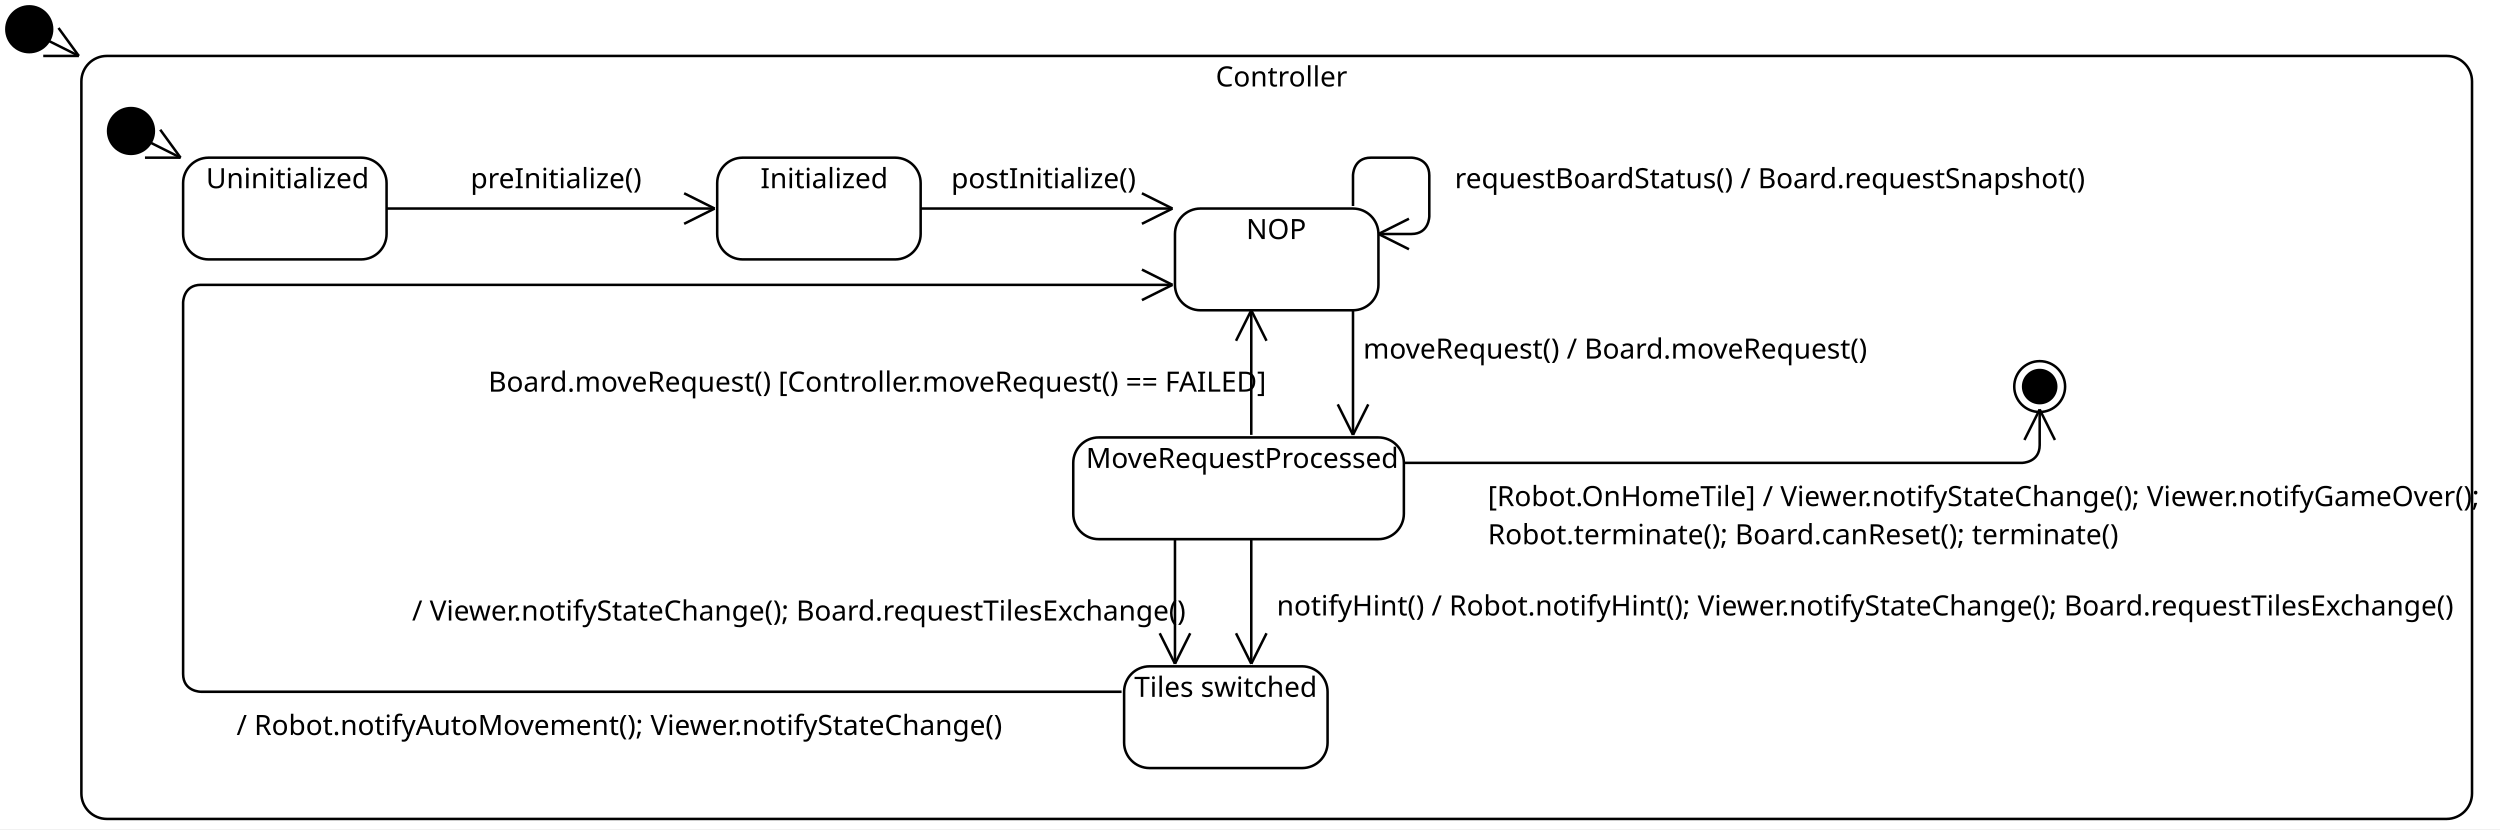
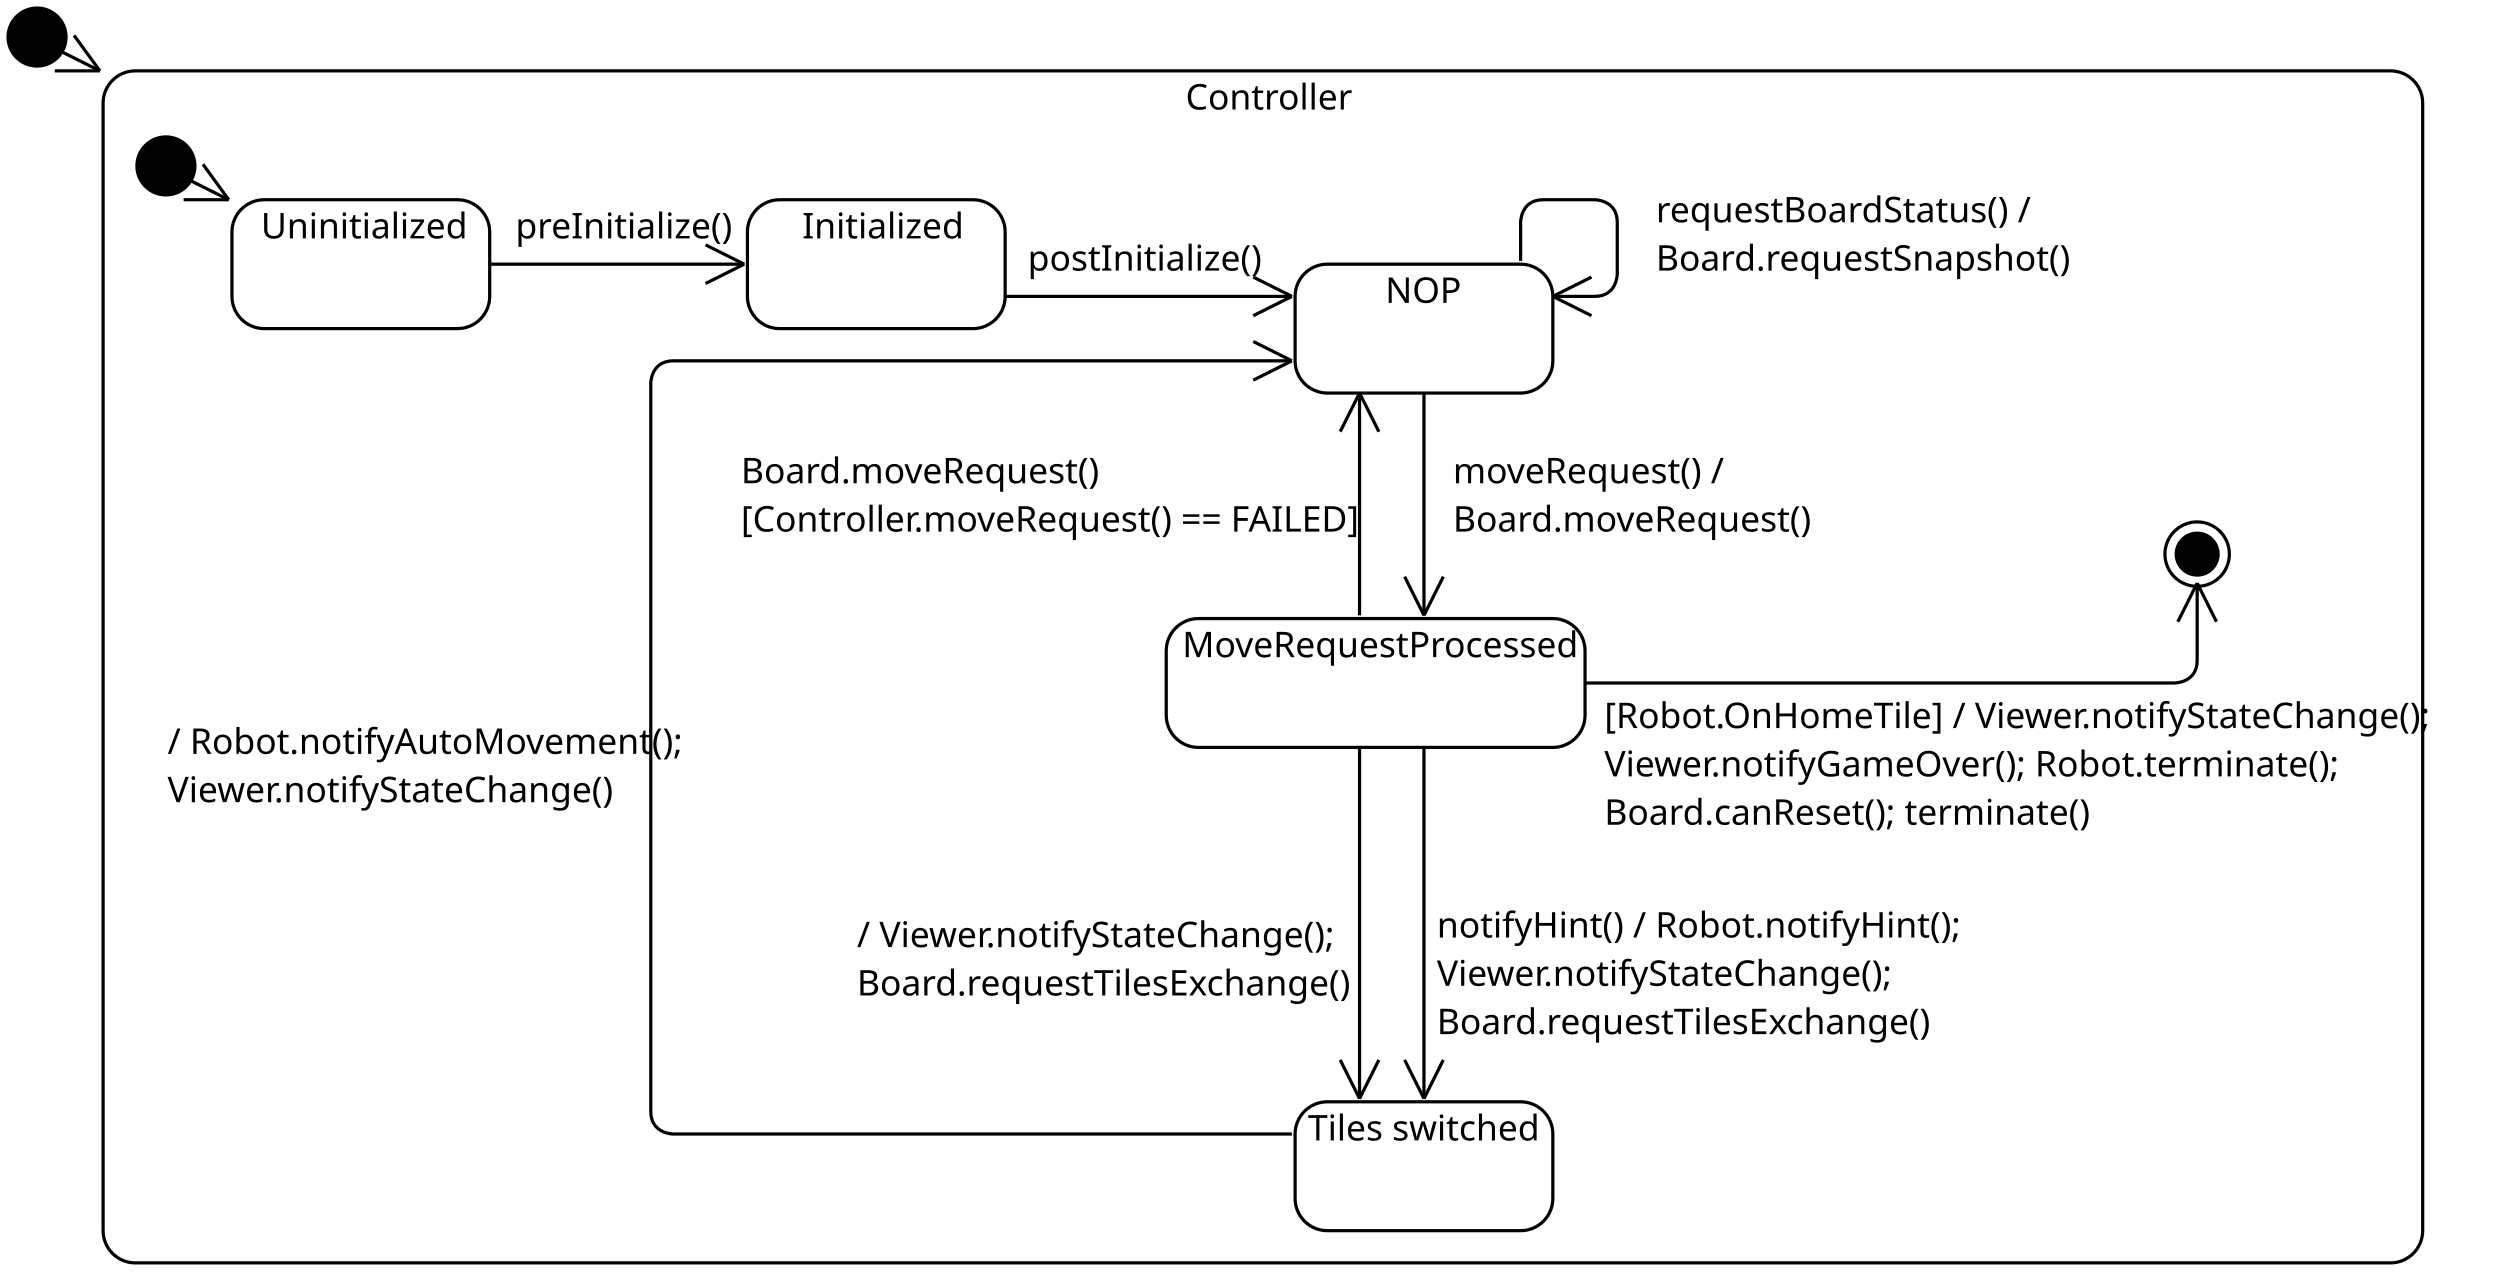
- <svg xmlns="http://www.w3.org/2000/svg" fill-opacity="0" color-rendering="auto" color-interpolation="auto" stroke="rgb(0,0,0)" text-rendering="auto" stroke-linecap="square" width="983" stroke-miterlimit="10" stroke-opacity="0" shape-rendering="auto" fill="rgb(0,0,0)" stroke-dasharray="none" font-weight="normal" stroke-width="1" height="326" font-family="'Dialog'" font-style="normal" stroke-linejoin="miter" font-size="12" stroke-dashoffset="0" image-rendering="auto">
+ <svg xmlns="http://www.w3.org/2000/svg" fill-opacity="0" color-rendering="auto" color-interpolation="auto" stroke="rgb(0,0,0)" text-rendering="auto" stroke-linecap="square" width="776" stroke-miterlimit="10" stroke-opacity="0" shape-rendering="auto" fill="rgb(0,0,0)" stroke-dasharray="none" font-weight="normal" stroke-width="1" height="396" font-family="'Dialog'" font-style="normal" stroke-linejoin="miter" font-size="12" stroke-dashoffset="0" image-rendering="auto">
  <defs id="genericDefs" />
  <g>
    <defs id="defs1">
      <clipPath clipPathUnits="userSpaceOnUse" id="clipPath1">
        <path d="M-7 -7 L31 -7 L31 31 L-7 31 L-7 -7 Z" />
      </clipPath>
      <clipPath clipPathUnits="userSpaceOnUse" id="clipPath2">
-         <path d="M-7 -7 L951 -7 L951 311 L-7 311 L-7 -7 Z" />
+         <path d="M-7 -7 L731 -7 L731 381 L-7 381 L-7 -7 Z" />
      </clipPath>
      <clipPath clipPathUnits="userSpaceOnUse" id="clipPath3">
-         <path d="M-7 -7 L951 -7 L951 296 L-7 296 L-7 -7 Z" />
+         <path d="M-7 -7 L731 -7 L731 366 L-7 366 L-7 -7 Z" />
      </clipPath>
      <clipPath clipPathUnits="userSpaceOnUse" id="clipPath4">
        <path d="M-7 -7 L91 -7 L91 51 L-7 51 L-7 -7 Z" />
      </clipPath>
      <clipPath clipPathUnits="userSpaceOnUse" id="clipPath5">
        <path d="M-7 -7 L141 -7 L141 51 L-7 51 L-7 -7 Z" />
      </clipPath>
      <clipPath clipPathUnits="userSpaceOnUse" id="clipPath6">
        <path d="M-80 -15 L160 -15 L160 30 L-80 30 L-80 -15 Z" />
      </clipPath>
      <clipPath clipPathUnits="userSpaceOnUse" id="clipPath7">
        <path d="M-130 -15 L260 -15 L260 30 L-130 30 L-130 -15 Z" />
      </clipPath>
      <clipPath clipPathUnits="userSpaceOnUse" id="clipPath8">
-         <path d="M-940 -15 L1880 -15 L1880 30 L-940 30 L-940 -15 Z" />
+         <path d="M-720 -15 L1440 -15 L1440 30 L-720 30 L-720 -15 Z" />
      </clipPath>
      <clipPath clipPathUnits="userSpaceOnUse" id="clipPath9">
        <path d="M0 0 L134 0 L134 134 L0 134 L0 0 Z" />
      </clipPath>
      <clipPath clipPathUnits="userSpaceOnUse" id="clipPath10">
-         <path d="M0 0 L104 0 L104 153 L0 153 L0 0 Z" />
+         <path d="M0 0 L104 0 L104 173 L0 173 L0 0 Z" />
      </clipPath>
      <clipPath clipPathUnits="userSpaceOnUse" id="clipPath11">
-         <path d="M0 0 L354 0 L354 125 L0 125 L0 0 Z" />
+         <path d="M0 0 L294 0 L294 135 L0 135 L0 0 Z" />
      </clipPath>
      <clipPath clipPathUnits="userSpaceOnUse" id="clipPath12">
-         <path d="M0 0 L203 0 L203 104 L0 104 L0 0 Z" />
+         <path d="M0 0 L193 0 L193 104 L0 104 L0 0 Z" />
      </clipPath>
      <clipPath clipPathUnits="userSpaceOnUse" id="clipPath13">
-         <path d="M0 0 L493 0 L493 264 L0 264 L0 0 Z" />
+         <path d="M0 0 L104 0 L104 213 L0 213 L0 0 Z" />
      </clipPath>
      <clipPath clipPathUnits="userSpaceOnUse" id="clipPath14">
+         <path d="M0 0 L303 0 L303 344 L0 344 L0 0 Z" />
+       </clipPath>
+       <clipPath clipPathUnits="userSpaceOnUse" id="clipPath15">
        <path d="M0 0 L116 0 L116 110 L0 110 L0 0 Z" />
      </clipPath>
-       <clipPath clipPathUnits="userSpaceOnUse" id="clipPath15">
-         <path d="M0 0 L233 0 L233 104 L0 104 L0 0 Z" />
-       </clipPath>
      <clipPath clipPathUnits="userSpaceOnUse" id="clipPath16">
+         <path d="M0 0 L183 0 L183 104 L0 104 L0 0 Z" />
+       </clipPath>
+       <clipPath clipPathUnits="userSpaceOnUse" id="clipPath17">
        <path d="M-83 -15 L166 -15 L166 30 L-83 30 L-83 -15 Z" />
      </clipPath>
-       <clipPath clipPathUnits="userSpaceOnUse" id="clipPath17">
-         <path d="M-308 -16 L616 -16 L616 32 L-308 32 L-308 -16 Z" />
-       </clipPath>
      <clipPath clipPathUnits="userSpaceOnUse" id="clipPath18">
-         <path d="M-463 -15 L926 -15 L926 30 L-463 30 L-463 -15 Z" />
+         <path d="M-190 -50 L380 -50 L380 100 L-190 100 L-190 -50 Z" />
      </clipPath>
      <clipPath clipPathUnits="userSpaceOnUse" id="clipPath19">
-         <path d="M-315 -15 L630 -15 L630 30 L-315 30 L-315 -15 Z" />
+         <path d="M-180 -60 L360 -60 L360 120 L-180 120 L-180 -60 Z" />
      </clipPath>
      <clipPath clipPathUnits="userSpaceOnUse" id="clipPath20">
+         <path d="M-200 -50 L400 -50 L400 100 L-200 100 L-200 -50 Z" />
+       </clipPath>
+       <clipPath clipPathUnits="userSpaceOnUse" id="clipPath21">
        <path d="M-88 -16 L176 -16 L176 32 L-88 32 L-88 -16 Z" />
      </clipPath>
-       <clipPath clipPathUnits="userSpaceOnUse" id="clipPath21">
-         <path d="M-320 -15 L640 -15 L640 30 L-320 30 L-320 -15 Z" />
-       </clipPath>
      <clipPath clipPathUnits="userSpaceOnUse" id="clipPath22">
-         <path d="M-410 -40 L820 -40 L820 80 L-410 80 L-410 -40 Z" />
+         <path d="M-210 -50 L420 -50 L420 100 L-210 100 L-210 -50 Z" />
      </clipPath>
      <clipPath clipPathUnits="userSpaceOnUse" id="clipPath23">
-         <path d="M-320 -30 L640 -30 L640 60 L-320 60 L-320 -30 Z" />
+         <path d="M-300 -50 L600 -50 L600 100 L-300 100 L-300 -50 Z" />
      </clipPath>
      <clipPath clipPathUnits="userSpaceOnUse" id="clipPath24">
-         <path d="M-257 -15 L514 -15 L514 30 L-257 30 L-257 -15 Z" />
+         <path d="M-130 -50 L260 -50 L260 100 L-130 100 L-130 -50 Z" />
+       </clipPath>
+       <clipPath clipPathUnits="userSpaceOnUse" id="clipPath25">
+         <path d="M-150 -60 L300 -60 L300 120 L-150 120 L-150 -60 Z" />
      </clipPath>
    </defs>
    <g fill="white" text-rendering="geometricPrecision" fill-opacity="1" stroke-opacity="1" stroke="white">
-       <rect x="0" width="983" height="326" y="0" stroke="none" />
+       <rect x="0" width="776" height="396" y="0" stroke="none" />
    </g>
    <g font-size="11" transform="translate(2,2)" fill-opacity="1" fill="black" text-rendering="geometricPrecision" font-family="sans-serif" stroke="black" stroke-opacity="1">
      <circle r="9.5" clip-path="url(#clipPath1)" cx="9.5" cy="9.5" stroke="none" />
    </g>
    <g font-size="11" stroke-linecap="butt" transform="translate(32,22)" fill-opacity="1" fill="black" text-rendering="geometricPrecision" font-family="sans-serif" stroke-linejoin="round" stroke="black" stroke-opacity="1" stroke-miterlimit="0">
-       <rect x="0" y="0" clip-path="url(#clipPath2)" fill="none" width="940" rx="10" ry="10" height="300" />
+       <rect x="0" y="0" clip-path="url(#clipPath2)" fill="none" width="720" rx="10" ry="10" height="370" />
    </g>
    <g font-size="11" transform="translate(42,42)" fill-opacity="1" fill="black" text-rendering="geometricPrecision" font-family="sans-serif" stroke="black" stroke-opacity="1">
      <circle r="9.5" clip-path="url(#clipPath1)" cx="9.5" cy="9.5" stroke="none" />
    </g>
-     <g font-size="11" stroke-linecap="butt" transform="translate(282,62)" fill-opacity="1" fill="black" text-rendering="geometricPrecision" font-family="sans-serif" stroke-linejoin="round" stroke="black" stroke-opacity="1" stroke-miterlimit="0">
-       <rect x="0" y="0" clip-path="url(#clipPath4)" fill="none" width="80" rx="10" ry="10" height="40" />
-     </g>
-     <g font-size="11" stroke-linecap="butt" transform="translate(462,82)" fill-opacity="1" fill="black" text-rendering="geometricPrecision" font-family="sans-serif" stroke-linejoin="round" stroke="black" stroke-opacity="1" stroke-miterlimit="0">
-       <rect x="0" y="0" clip-path="url(#clipPath4)" fill="none" width="80" rx="10" ry="10" height="40" />
-     </g>
-     <g font-size="11" stroke-linecap="butt" transform="translate(442,262)" fill-opacity="1" fill="black" text-rendering="geometricPrecision" font-family="sans-serif" stroke-linejoin="round" stroke="black" stroke-opacity="1" stroke-miterlimit="0">
-       <rect x="0" y="0" clip-path="url(#clipPath4)" fill="none" width="80" rx="10" ry="10" height="40" />
-     </g>
-     <g font-size="11" transform="translate(422,172)" fill-opacity="1" fill="white" text-rendering="geometricPrecision" font-family="sans-serif" stroke="white" stroke-opacity="1">
+     <g font-size="11" stroke-linecap="butt" transform="translate(232,62)" fill-opacity="1" fill="black" text-rendering="geometricPrecision" font-family="sans-serif" stroke-linejoin="round" stroke="black" stroke-opacity="1" stroke-miterlimit="0">
+       <rect x="0" y="0" clip-path="url(#clipPath4)" fill="none" width="80" rx="10" ry="10" height="40" />
+     </g>
+     <g font-size="11" stroke-linecap="butt" transform="translate(402,82)" fill-opacity="1" fill="black" text-rendering="geometricPrecision" font-family="sans-serif" stroke-linejoin="round" stroke="black" stroke-opacity="1" stroke-miterlimit="0">
+       <rect x="0" y="0" clip-path="url(#clipPath4)" fill="none" width="80" rx="10" ry="10" height="40" />
+     </g>
+     <g font-size="11" stroke-linecap="butt" transform="translate(402,342)" fill-opacity="1" fill="black" text-rendering="geometricPrecision" font-family="sans-serif" stroke-linejoin="round" stroke="black" stroke-opacity="1" stroke-miterlimit="0">
+       <rect x="0" y="0" clip-path="url(#clipPath4)" fill="none" width="80" rx="10" ry="10" height="40" />
+     </g>
+     <g font-size="11" transform="translate(362,192)" fill-opacity="1" fill="white" text-rendering="geometricPrecision" font-family="sans-serif" stroke="white" stroke-opacity="1">
      <rect x="0" y="0" clip-path="url(#clipPath5)" width="130" rx="10" ry="10" height="40" stroke="none" />
    </g>
-     <g font-size="11" stroke-linecap="butt" transform="translate(422,172)" fill-opacity="1" fill="black" text-rendering="geometricPrecision" font-family="sans-serif" stroke-linejoin="round" stroke="black" stroke-opacity="1" stroke-miterlimit="0">
+     <g font-size="11" stroke-linecap="butt" transform="translate(362,192)" fill-opacity="1" fill="black" text-rendering="geometricPrecision" font-family="sans-serif" stroke-linejoin="round" stroke="black" stroke-opacity="1" stroke-miterlimit="0">
      <rect x="0" y="0" clip-path="url(#clipPath5)" fill="none" width="130" rx="10" ry="10" height="40" />
    </g>
-     <g font-size="11" transform="translate(792,142)" fill-opacity="1" fill="black" text-rendering="geometricPrecision" font-family="sans-serif" stroke="black" stroke-opacity="1">
+     <g font-size="11" transform="translate(672,162)" fill-opacity="1" fill="black" text-rendering="geometricPrecision" font-family="sans-serif" stroke="black" stroke-opacity="1">
      <circle r="7" clip-path="url(#clipPath1)" cx="10" cy="10" stroke="none" />
      <circle stroke-linecap="butt" clip-path="url(#clipPath1)" fill="none" stroke-linejoin="round" r="10" cx="10" cy="10" stroke-miterlimit="0" />
    </g>
    <g font-size="11" transform="translate(72,62)" fill-opacity="1" fill="white" text-rendering="geometricPrecision" font-family="sans-serif" stroke="white" stroke-opacity="1">
      <rect x="0" y="0" clip-path="url(#clipPath4)" width="80" rx="10" ry="10" height="40" stroke="none" />
    </g>
    <g font-size="11" stroke-linecap="butt" transform="translate(72,62)" fill-opacity="1" fill="black" text-rendering="geometricPrecision" font-family="sans-serif" stroke-linejoin="round" stroke="black" stroke-opacity="1" stroke-miterlimit="0">
      <rect x="0" y="0" clip-path="url(#clipPath4)" fill="none" width="80" rx="10" ry="10" height="40" />
    </g>
    <g font-size="11" transform="translate(72,62)" fill-opacity="1" fill="black" text-rendering="geometricPrecision" font-family="sans-serif" stroke="black" stroke-opacity="1">
      <text x="9" xml:space="preserve" y="12" clip-path="url(#clipPath6)" stroke="none">Uninitialized</text>
    </g>
-     <g font-size="11" transform="translate(422,172)" fill-opacity="1" fill="black" text-rendering="geometricPrecision" font-family="sans-serif" stroke="black" stroke-opacity="1">
+     <g font-size="11" transform="translate(362,192)" fill-opacity="1" fill="black" text-rendering="geometricPrecision" font-family="sans-serif" stroke="black" stroke-opacity="1">
      <text x="5" xml:space="preserve" y="12" clip-path="url(#clipPath7)" stroke="none">MoveRequestProcessed</text>
    </g>
-     <g font-size="11" transform="translate(442,262)" fill-opacity="1" fill="black" text-rendering="geometricPrecision" font-family="sans-serif" stroke="black" stroke-opacity="1">
+     <g font-size="11" transform="translate(402,342)" fill-opacity="1" fill="black" text-rendering="geometricPrecision" font-family="sans-serif" stroke="black" stroke-opacity="1">
      <text x="4" xml:space="preserve" y="12" clip-path="url(#clipPath6)" stroke="none">Tiles switched</text>
    </g>
-     <g font-size="11" transform="translate(462,82)" fill-opacity="1" fill="black" text-rendering="geometricPrecision" font-family="sans-serif" stroke="black" stroke-opacity="1">
+     <g font-size="11" transform="translate(402,82)" fill-opacity="1" fill="black" text-rendering="geometricPrecision" font-family="sans-serif" stroke="black" stroke-opacity="1">
      <text x="28" xml:space="preserve" y="12" clip-path="url(#clipPath6)" stroke="none">NOP</text>
    </g>
-     <g font-size="11" transform="translate(282,62)" fill-opacity="1" fill="black" text-rendering="geometricPrecision" font-family="sans-serif" stroke="black" stroke-opacity="1">
+     <g font-size="11" transform="translate(232,62)" fill-opacity="1" fill="black" text-rendering="geometricPrecision" font-family="sans-serif" stroke="black" stroke-opacity="1">
      <text x="17" xml:space="preserve" y="12" clip-path="url(#clipPath6)" stroke="none">Initialized</text>
    </g>
    <g font-size="11" transform="translate(32,22)" fill-opacity="1" fill="black" text-rendering="geometricPrecision" font-family="sans-serif" stroke="black" stroke-opacity="1">
-       <text x="446" xml:space="preserve" y="12" clip-path="url(#clipPath8)" stroke="none">Controller</text>
-     </g>
-     <g font-size="11" stroke-linecap="butt" transform="translate(482,12)" fill-opacity="1" fill="black" text-rendering="geometricPrecision" font-family="sans-serif" stroke-linejoin="round" stroke="black" stroke-opacity="1">
+       <text x="336" xml:space="preserve" y="12" clip-path="url(#clipPath8)" stroke="none">Controller</text>
+     </g>
+     <g font-size="11" stroke-linecap="butt" transform="translate(422,12)" fill-opacity="1" fill="black" text-rendering="geometricPrecision" font-family="sans-serif" stroke-linejoin="round" stroke="black" stroke-opacity="1">
      <path fill="none" d="M50 69 L50 57 C50 57 50 50 57 50 M57 50 L73 50 C73 50 80 50 80 57 M80 57 L80 73 C80 73 80 80 73 80 M73 80 L60 80" clip-path="url(#clipPath9)" />
      <line y2="86" fill="none" x1="60" clip-path="url(#clipPath9)" x2="72" y1="80" />
      <line y2="74" fill="none" x1="60" clip-path="url(#clipPath9)" x2="72" y1="80" />
    </g>
-     <g font-size="11" stroke-linecap="butt" transform="translate(482,72)" fill-opacity="1" fill="black" text-rendering="geometricPrecision" font-family="sans-serif" stroke-linejoin="round" stroke="black" stroke-opacity="1">
-       <line y2="99" fill="none" x1="50" clip-path="url(#clipPath10)" x2="50" y1="50" />
-       <line y2="87" fill="none" x1="50" clip-path="url(#clipPath10)" x2="56" y1="99" />
-       <line y2="87" fill="none" x1="50" clip-path="url(#clipPath10)" x2="44" y1="99" />
-     </g>
-     <g font-size="11" stroke-linecap="butt" transform="translate(502,111)" fill-opacity="1" fill="black" text-rendering="geometricPrecision" font-family="sans-serif" stroke-linejoin="round" stroke="black" stroke-opacity="1">
-       <path fill="none" d="M50 71 L293 71 C293 71 300 71 300 64 M300 64 L300 50" clip-path="url(#clipPath11)" />
-       <line y2="62" fill="none" x1="300" clip-path="url(#clipPath11)" x2="294" y1="50" />
-       <line y2="62" fill="none" x1="300" clip-path="url(#clipPath11)" x2="306" y1="50" />
-     </g>
-     <g font-size="11" stroke-linecap="butt" transform="translate(442,72)" fill-opacity="1" fill="black" text-rendering="geometricPrecision" font-family="sans-serif" stroke-linejoin="round" stroke="black" stroke-opacity="1">
-       <line y2="50" fill="none" x1="50" clip-path="url(#clipPath10)" x2="50" y1="99" />
+     <g font-size="11" stroke-linecap="butt" transform="translate(392,72)" fill-opacity="1" fill="black" text-rendering="geometricPrecision" font-family="sans-serif" stroke-linejoin="round" stroke="black" stroke-opacity="1">
+       <line y2="119" fill="none" x1="50" clip-path="url(#clipPath10)" x2="50" y1="50" />
+       <line y2="107" fill="none" x1="50" clip-path="url(#clipPath10)" x2="56" y1="119" />
+       <line y2="107" fill="none" x1="50" clip-path="url(#clipPath10)" x2="44" y1="119" />
+     </g>
+     <g font-size="11" stroke-linecap="butt" transform="translate(442,131)" fill-opacity="1" fill="black" text-rendering="geometricPrecision" font-family="sans-serif" stroke-linejoin="round" stroke="black" stroke-opacity="1">
+       <path fill="none" d="M50 81 L233 81 C233 81 240 81 240 74 M240 74 L240 50" clip-path="url(#clipPath11)" />
+       <line y2="62" fill="none" x1="240" clip-path="url(#clipPath11)" x2="234" y1="50" />
+       <line y2="62" fill="none" x1="240" clip-path="url(#clipPath11)" x2="246" y1="50" />
+     </g>
+     <g font-size="11" stroke-linecap="butt" transform="translate(372,72)" fill-opacity="1" fill="black" text-rendering="geometricPrecision" font-family="sans-serif" stroke-linejoin="round" stroke="black" stroke-opacity="1">
+       <line y2="50" fill="none" x1="50" clip-path="url(#clipPath10)" x2="50" y1="119" />
      <line y2="62" fill="none" x1="50" clip-path="url(#clipPath10)" x2="44" y1="50" />
      <line y2="62" fill="none" x1="50" clip-path="url(#clipPath10)" x2="56" y1="50" />
    </g>
-     <g font-size="11" stroke-linecap="butt" transform="translate(312,32)" fill-opacity="1" fill="black" text-rendering="geometricPrecision" font-family="sans-serif" stroke-linejoin="round" stroke="black" stroke-opacity="1">
-       <line y2="50" fill="none" x1="50" clip-path="url(#clipPath12)" x2="149" y1="50" />
-       <line y2="44" fill="none" x1="149" clip-path="url(#clipPath12)" x2="137" y1="50" />
-       <line y2="56" fill="none" x1="149" clip-path="url(#clipPath12)" x2="137" y1="50" />
-     </g>
-     <g font-size="11" stroke-linecap="butt" transform="translate(412,162)" fill-opacity="1" fill="black" text-rendering="geometricPrecision" font-family="sans-serif" stroke-linejoin="round" stroke="black" stroke-opacity="1">
-       <line y2="99" fill="none" x1="50" clip-path="url(#clipPath10)" x2="50" y1="50" />
-       <line y2="87" fill="none" x1="50" clip-path="url(#clipPath10)" x2="56" y1="99" />
-       <line y2="87" fill="none" x1="50" clip-path="url(#clipPath10)" x2="44" y1="99" />
-     </g>
-     <g font-size="11" stroke-linecap="butt" transform="translate(442,162)" fill-opacity="1" fill="black" text-rendering="geometricPrecision" font-family="sans-serif" stroke-linejoin="round" stroke="black" stroke-opacity="1">
-       <line y2="99" fill="none" x1="50" clip-path="url(#clipPath10)" x2="50" y1="50" />
-       <line y2="87" fill="none" x1="50" clip-path="url(#clipPath10)" x2="56" y1="99" />
-       <line y2="87" fill="none" x1="50" clip-path="url(#clipPath10)" x2="44" y1="99" />
-     </g>
-     <g font-size="11" stroke-linecap="butt" transform="translate(22,62)" fill-opacity="1" fill="black" text-rendering="geometricPrecision" font-family="sans-serif" stroke-linejoin="round" stroke="black" stroke-opacity="1">
-       <path fill="none" d="M419 210 L57 210 C57 210 50 210 50 203 M50 203 L50 57 C50 57 50 50 57 50 M57 50 L439 50" clip-path="url(#clipPath13)" />
-       <line y2="44" fill="none" x1="439" clip-path="url(#clipPath13)" x2="427" y1="50" />
-       <line y2="56" fill="none" x1="439" clip-path="url(#clipPath13)" x2="427" y1="50" />
+     <g font-size="11" stroke-linecap="butt" transform="translate(262,42)" fill-opacity="1" fill="black" text-rendering="geometricPrecision" font-family="sans-serif" stroke-linejoin="round" stroke="black" stroke-opacity="1">
+       <line y2="50" fill="none" x1="50" clip-path="url(#clipPath12)" x2="139" y1="50" />
+       <line y2="44" fill="none" x1="139" clip-path="url(#clipPath12)" x2="127" y1="50" />
+       <line y2="56" fill="none" x1="139" clip-path="url(#clipPath12)" x2="127" y1="50" />
+     </g>
+     <g font-size="11" stroke-linecap="butt" transform="translate(372,182)" fill-opacity="1" fill="black" text-rendering="geometricPrecision" font-family="sans-serif" stroke-linejoin="round" stroke="black" stroke-opacity="1">
+       <line y2="159" fill="none" x1="50" clip-path="url(#clipPath13)" x2="50" y1="50" />
+       <line y2="147" fill="none" x1="50" clip-path="url(#clipPath13)" x2="56" y1="159" />
+       <line y2="147" fill="none" x1="50" clip-path="url(#clipPath13)" x2="44" y1="159" />
+     </g>
+     <g font-size="11" stroke-linecap="butt" transform="translate(392,182)" fill-opacity="1" fill="black" text-rendering="geometricPrecision" font-family="sans-serif" stroke-linejoin="round" stroke="black" stroke-opacity="1">
+       <line y2="159" fill="none" x1="50" clip-path="url(#clipPath13)" x2="50" y1="50" />
+       <line y2="147" fill="none" x1="50" clip-path="url(#clipPath13)" x2="56" y1="159" />
+       <line y2="147" fill="none" x1="50" clip-path="url(#clipPath13)" x2="44" y1="159" />
+     </g>
+     <g font-size="11" stroke-linecap="butt" transform="translate(152,62)" fill-opacity="1" fill="black" text-rendering="geometricPrecision" font-family="sans-serif" stroke-linejoin="round" stroke="black" stroke-opacity="1">
+       <path fill="none" d="M249 290 L57 290 C57 290 50 290 50 283 M50 283 L50 57 C50 57 50 50 57 50 M57 50 L249 50" clip-path="url(#clipPath14)" />
+       <line y2="44" fill="none" x1="249" clip-path="url(#clipPath14)" x2="237" y1="50" />
+       <line y2="56" fill="none" x1="249" clip-path="url(#clipPath14)" x2="237" y1="50" />
    </g>
    <g font-size="11" stroke-linecap="butt" transform="translate(9,6)" fill-opacity="1" fill="black" text-rendering="geometricPrecision" font-family="sans-serif" stroke-linejoin="round" stroke="black" stroke-opacity="1">
-       <line y2="56" fill="none" x1="50" clip-path="url(#clipPath14)" x2="62" y1="50" />
-       <line y2="45" fill="none" x1="62" clip-path="url(#clipPath14)" x2="54" y1="56" />
-       <line y2="56" fill="none" x1="62" clip-path="url(#clipPath14)" x2="48" y1="56" />
+       <line y2="56" fill="none" x1="50" clip-path="url(#clipPath15)" x2="62" y1="50" />
+       <line y2="45" fill="none" x1="62" clip-path="url(#clipPath15)" x2="54" y1="56" />
+       <line y2="56" fill="none" x1="62" clip-path="url(#clipPath15)" x2="48" y1="56" />
    </g>
    <g font-size="11" stroke-linecap="butt" transform="translate(102,32)" fill-opacity="1" fill="black" text-rendering="geometricPrecision" font-family="sans-serif" stroke-linejoin="round" stroke="black" stroke-opacity="1">
-       <line y2="50" fill="none" x1="50" clip-path="url(#clipPath15)" x2="179" y1="50" />
-       <line y2="44" fill="none" x1="179" clip-path="url(#clipPath15)" x2="167" y1="50" />
-       <line y2="56" fill="none" x1="179" clip-path="url(#clipPath15)" x2="167" y1="50" />
+       <line y2="50" fill="none" x1="50" clip-path="url(#clipPath16)" x2="129" y1="50" />
+       <line y2="44" fill="none" x1="129" clip-path="url(#clipPath16)" x2="117" y1="50" />
+       <line y2="56" fill="none" x1="129" clip-path="url(#clipPath16)" x2="117" y1="50" />
    </g>
    <g font-size="11" stroke-linecap="butt" transform="translate(-31,-34)" fill-opacity="1" fill="black" text-rendering="geometricPrecision" font-family="sans-serif" stroke-linejoin="round" stroke="black" stroke-opacity="1">
-       <line y2="56" fill="none" x1="50" clip-path="url(#clipPath14)" x2="62" y1="50" />
-       <line y2="45" fill="none" x1="62" clip-path="url(#clipPath14)" x2="54" y1="56" />
-       <line y2="56" fill="none" x1="62" clip-path="url(#clipPath14)" x2="48" y1="56" />
-     </g>
-     <g font-size="11" transform="translate(175,62)" fill-opacity="1" fill="black" text-rendering="geometricPrecision" font-family="sans-serif" stroke="black" stroke-opacity="1">
-       <text x="10" xml:space="preserve" y="12" clip-path="url(#clipPath16)" stroke="none">preInitialize()</text>
-     </g>
-     <g font-size="11" transform="translate(83,277)" fill-opacity="1" fill="black" text-rendering="geometricPrecision" font-family="sans-serif" stroke="black" stroke-opacity="1">
-       <text x="10" xml:space="preserve" y="12" clip-path="url(#clipPath17)" stroke="none">/ Robot.notifyAutoMovement(); Viewer.notifyStateChange()</text>
-     </g>
-     <g font-size="11" transform="translate(492,230)" fill-opacity="1" fill="black" text-rendering="geometricPrecision" font-family="sans-serif" stroke="black" stroke-opacity="1">
-       <text x="10" xml:space="preserve" y="12" clip-path="url(#clipPath18)" stroke="none">notifyHint() / Robot.notifyHint(); Viewer.notifyStateChange(); Board.requestTilesExchange()</text>
-     </g>
-     <g font-size="11" transform="translate(152,232)" fill-opacity="1" fill="black" text-rendering="geometricPrecision" font-family="sans-serif" stroke="black" stroke-opacity="1">
-       <text x="10" xml:space="preserve" y="12" clip-path="url(#clipPath19)" stroke="none">/ Viewer.notifyStateChange(); Board.requestTilesExchange()</text>
-     </g>
-     <g font-size="11" transform="translate(364,62)" fill-opacity="1" fill="black" text-rendering="geometricPrecision" font-family="sans-serif" stroke="black" stroke-opacity="1">
-       <text x="10" xml:space="preserve" y="12" clip-path="url(#clipPath20)" stroke="none">postInitialize()</text>
-     </g>
-     <g font-size="11" transform="translate(182,142)" fill-opacity="1" fill="black" text-rendering="geometricPrecision" font-family="sans-serif" stroke="black" stroke-opacity="1">
-       <text x="10" xml:space="preserve" y="12" clip-path="url(#clipPath21)" stroke="none">Board.moveRequest() [Controller.moveRequest() == FAILED]</text>
-     </g>
-     <g font-size="11" transform="translate(569,182)" fill-opacity="1" fill="black" text-rendering="geometricPrecision" font-family="sans-serif" stroke="black" stroke-opacity="1">
-       <text x="16" xml:space="preserve" y="17" clip-path="url(#clipPath22)" stroke="none">[Robot.OnHomeTile] / Viewer.notifyStateChange(); Viewer.notifyGameOver();</text>
-       <text x="16" xml:space="preserve" y="32" clip-path="url(#clipPath22)" stroke="none">Robot.terminate(); Board.canReset(); terminate()</text>
-     </g>
-     <g font-size="11" transform="translate(472,122)" fill-opacity="1" fill="black" text-rendering="geometricPrecision" font-family="sans-serif" stroke="black" stroke-opacity="1">
-       <text x="64" xml:space="preserve" y="19" clip-path="url(#clipPath23)" stroke="none">moveRequest() / Board.moveRequest()</text>
-     </g>
-     <g font-size="11" transform="translate(562,62)" fill-opacity="1" fill="black" text-rendering="geometricPrecision" font-family="sans-serif" stroke="black" stroke-opacity="1">
-       <text x="10" xml:space="preserve" y="12" clip-path="url(#clipPath24)" stroke="none">requestBoardStatus() / Board.requestSnapshot()</text>
-     </g>
-     <g font-size="10" transform="rotate(-45) translate(-231.914,0)" fill-opacity="1" fill="rgb(120,120,120)" text-rendering="geometricPrecision" stroke="rgb(120,120,120)" stroke-opacity="1">
-       <text x="0" xml:space="preserve" y="0" stroke="none" />
-       <text x="345" xml:space="preserve" y="0" stroke="none" />
-       <text x="690" xml:space="preserve" y="0" stroke="none" />
-       <text x="100" xml:space="preserve" y="56" stroke="none" />
-       <text x="445" xml:space="preserve" y="56" stroke="none" />
-       <text x="790" xml:space="preserve" y="56" stroke="none" />
-       <text x="0" xml:space="preserve" y="112" stroke="none" />
-       <text x="345" xml:space="preserve" y="112" stroke="none" />
-       <text x="690" xml:space="preserve" y="112" stroke="none" />
-       <text x="100" xml:space="preserve" y="168" stroke="none" />
-       <text x="445" xml:space="preserve" y="168" stroke="none" />
-       <text x="790" xml:space="preserve" y="168" stroke="none" />
-       <text x="0" xml:space="preserve" y="224" stroke="none" />
-       <text x="345" xml:space="preserve" y="224" stroke="none" />
-       <text x="690" xml:space="preserve" y="224" stroke="none" />
-       <text x="100" xml:space="preserve" y="280" stroke="none" />
-       <text x="445" xml:space="preserve" y="280" stroke="none" />
-       <text x="790" xml:space="preserve" y="280" stroke="none" />
-       <text x="0" xml:space="preserve" y="336" stroke="none" />
-       <text x="345" xml:space="preserve" y="336" stroke="none" />
-       <text x="690" xml:space="preserve" y="336" stroke="none" />
-       <text x="100" xml:space="preserve" y="392" stroke="none" />
-       <text x="445" xml:space="preserve" y="392" stroke="none" />
-       <text x="790" xml:space="preserve" y="392" stroke="none" />
-       <text x="0" xml:space="preserve" y="448" stroke="none" />
-       <text x="345" xml:space="preserve" y="448" stroke="none" />
-       <text x="690" xml:space="preserve" y="448" stroke="none" />
-       <text x="100" xml:space="preserve" y="504" stroke="none" />
-       <text x="445" xml:space="preserve" y="504" stroke="none" />
-       <text x="790" xml:space="preserve" y="504" stroke="none" />
-       <text x="0" xml:space="preserve" y="560" stroke="none" />
-       <text x="345" xml:space="preserve" y="560" stroke="none" />
-       <text x="690" xml:space="preserve" y="560" stroke="none" />
-       <text x="100" xml:space="preserve" y="616" stroke="none" />
-       <text x="445" xml:space="preserve" y="616" stroke="none" />
-       <text x="790" xml:space="preserve" y="616" stroke="none" />
-       <text x="0" xml:space="preserve" y="672" stroke="none" />
-       <text x="345" xml:space="preserve" y="672" stroke="none" />
-       <text x="690" xml:space="preserve" y="672" stroke="none" />
-       <text x="100" xml:space="preserve" y="728" stroke="none" />
-       <text x="445" xml:space="preserve" y="728" stroke="none" />
-       <text x="790" xml:space="preserve" y="728" stroke="none" />
-       <text x="0" xml:space="preserve" y="784" stroke="none" />
-       <text x="345" xml:space="preserve" y="784" stroke="none" />
-       <text x="690" xml:space="preserve" y="784" stroke="none" />
-       <text x="100" xml:space="preserve" y="840" stroke="none" />
-       <text x="445" xml:space="preserve" y="840" stroke="none" />
-       <text x="790" xml:space="preserve" y="840" stroke="none" />
-     </g>
+       <line y2="56" fill="none" x1="50" clip-path="url(#clipPath15)" x2="62" y1="50" />
+       <line y2="45" fill="none" x1="62" clip-path="url(#clipPath15)" x2="54" y1="56" />
+       <line y2="56" fill="none" x1="62" clip-path="url(#clipPath15)" x2="48" y1="56" />
+     </g>
+     <g font-size="11" transform="translate(150,62)" fill-opacity="1" fill="black" text-rendering="geometricPrecision" font-family="sans-serif" stroke="black" stroke-opacity="1">
+       <text x="10" xml:space="preserve" y="12" clip-path="url(#clipPath17)" stroke="none">preInitialize()</text>
+     </g>
+     <g font-size="11" transform="translate(32,212)" fill-opacity="1" fill="black" text-rendering="geometricPrecision" font-family="sans-serif" stroke="black" stroke-opacity="1">
+       <text x="20" xml:space="preserve" y="22" clip-path="url(#clipPath18)" stroke="none">/ Robot.notifyAutoMovement();</text>
+       <text x="20" xml:space="preserve" y="37" clip-path="url(#clipPath18)" stroke="none">Viewer.notifyStateChange()</text>
+     </g>
+     <g font-size="11" transform="translate(432,272)" fill-opacity="1" fill="black" text-rendering="geometricPrecision" font-family="sans-serif" stroke="black" stroke-opacity="1">
+       <text x="14" xml:space="preserve" y="19" clip-path="url(#clipPath19)" stroke="none">notifyHint() / Robot.notifyHint();</text>
+       <text x="14" xml:space="preserve" y="34" clip-path="url(#clipPath19)" stroke="none">Viewer.notifyStateChange();</text>
+       <text x="14" xml:space="preserve" y="49" clip-path="url(#clipPath19)" stroke="none">Board.requestTilesExchange()</text>
+     </g>
+     <g font-size="11" transform="translate(242,272)" fill-opacity="1" fill="black" text-rendering="geometricPrecision" font-family="sans-serif" stroke="black" stroke-opacity="1">
+       <text x="24" xml:space="preserve" y="22" clip-path="url(#clipPath20)" stroke="none">/ Viewer.notifyStateChange();</text>
+       <text x="24" xml:space="preserve" y="37" clip-path="url(#clipPath20)" stroke="none">Board.requestTilesExchange()</text>
+     </g>
+     <g font-size="11" transform="translate(309,72)" fill-opacity="1" fill="black" text-rendering="geometricPrecision" font-family="sans-serif" stroke="black" stroke-opacity="1">
+       <text x="10" xml:space="preserve" y="12" clip-path="url(#clipPath21)" stroke="none">postInitialize()</text>
+     </g>
+     <g font-size="11" transform="translate(222,128)" fill-opacity="1" fill="black" text-rendering="geometricPrecision" font-family="sans-serif" stroke="black" stroke-opacity="1">
+       <text x="8" xml:space="preserve" y="22" clip-path="url(#clipPath22)" stroke="none">Board.moveRequest()</text>
+       <text x="8" xml:space="preserve" y="37" clip-path="url(#clipPath22)" stroke="none">[Controller.moveRequest() == FAILED]</text>
+     </g>
+     <g font-size="11" transform="translate(472,212)" fill-opacity="1" fill="black" text-rendering="geometricPrecision" font-family="sans-serif" stroke="black" stroke-opacity="1">
+       <text x="26" xml:space="preserve" y="14" clip-path="url(#clipPath23)" stroke="none">[Robot.OnHomeTile] / Viewer.notifyStateChange();</text>
+       <text x="26" xml:space="preserve" y="29" clip-path="url(#clipPath23)" stroke="none">Viewer.notifyGameOver(); Robot.terminate();</text>
+       <text x="26" xml:space="preserve" y="44" clip-path="url(#clipPath23)" stroke="none">Board.canReset(); terminate()</text>
+     </g>
+     <g font-size="11" transform="translate(442,128)" fill-opacity="1" fill="black" text-rendering="geometricPrecision" font-family="sans-serif" stroke="black" stroke-opacity="1">
+       <text x="9" xml:space="preserve" y="22" clip-path="url(#clipPath24)" stroke="none">moveRequest() /</text>
+       <text x="9" xml:space="preserve" y="37" clip-path="url(#clipPath24)" stroke="none">Board.moveRequest()</text>
+     </g>
+     <g font-size="11" transform="translate(502,42)" fill-opacity="1" fill="black" text-rendering="geometricPrecision" font-family="sans-serif" stroke="black" stroke-opacity="1">
+       <text x="12" xml:space="preserve" y="27" clip-path="url(#clipPath25)" stroke="none">requestBoardStatus() /</text>
+       <text x="12" xml:space="preserve" y="42" clip-path="url(#clipPath25)" stroke="none">Board.requestSnapshot()</text>
+     </g>
+     <g font-size="10" transform="rotate(-45) translate(-281.2851,0)" fill-opacity="1" fill="rgb(120,120,120)" text-rendering="geometricPrecision" stroke="rgb(120,120,120)" stroke-opacity="1" />
  </g>
</svg>
